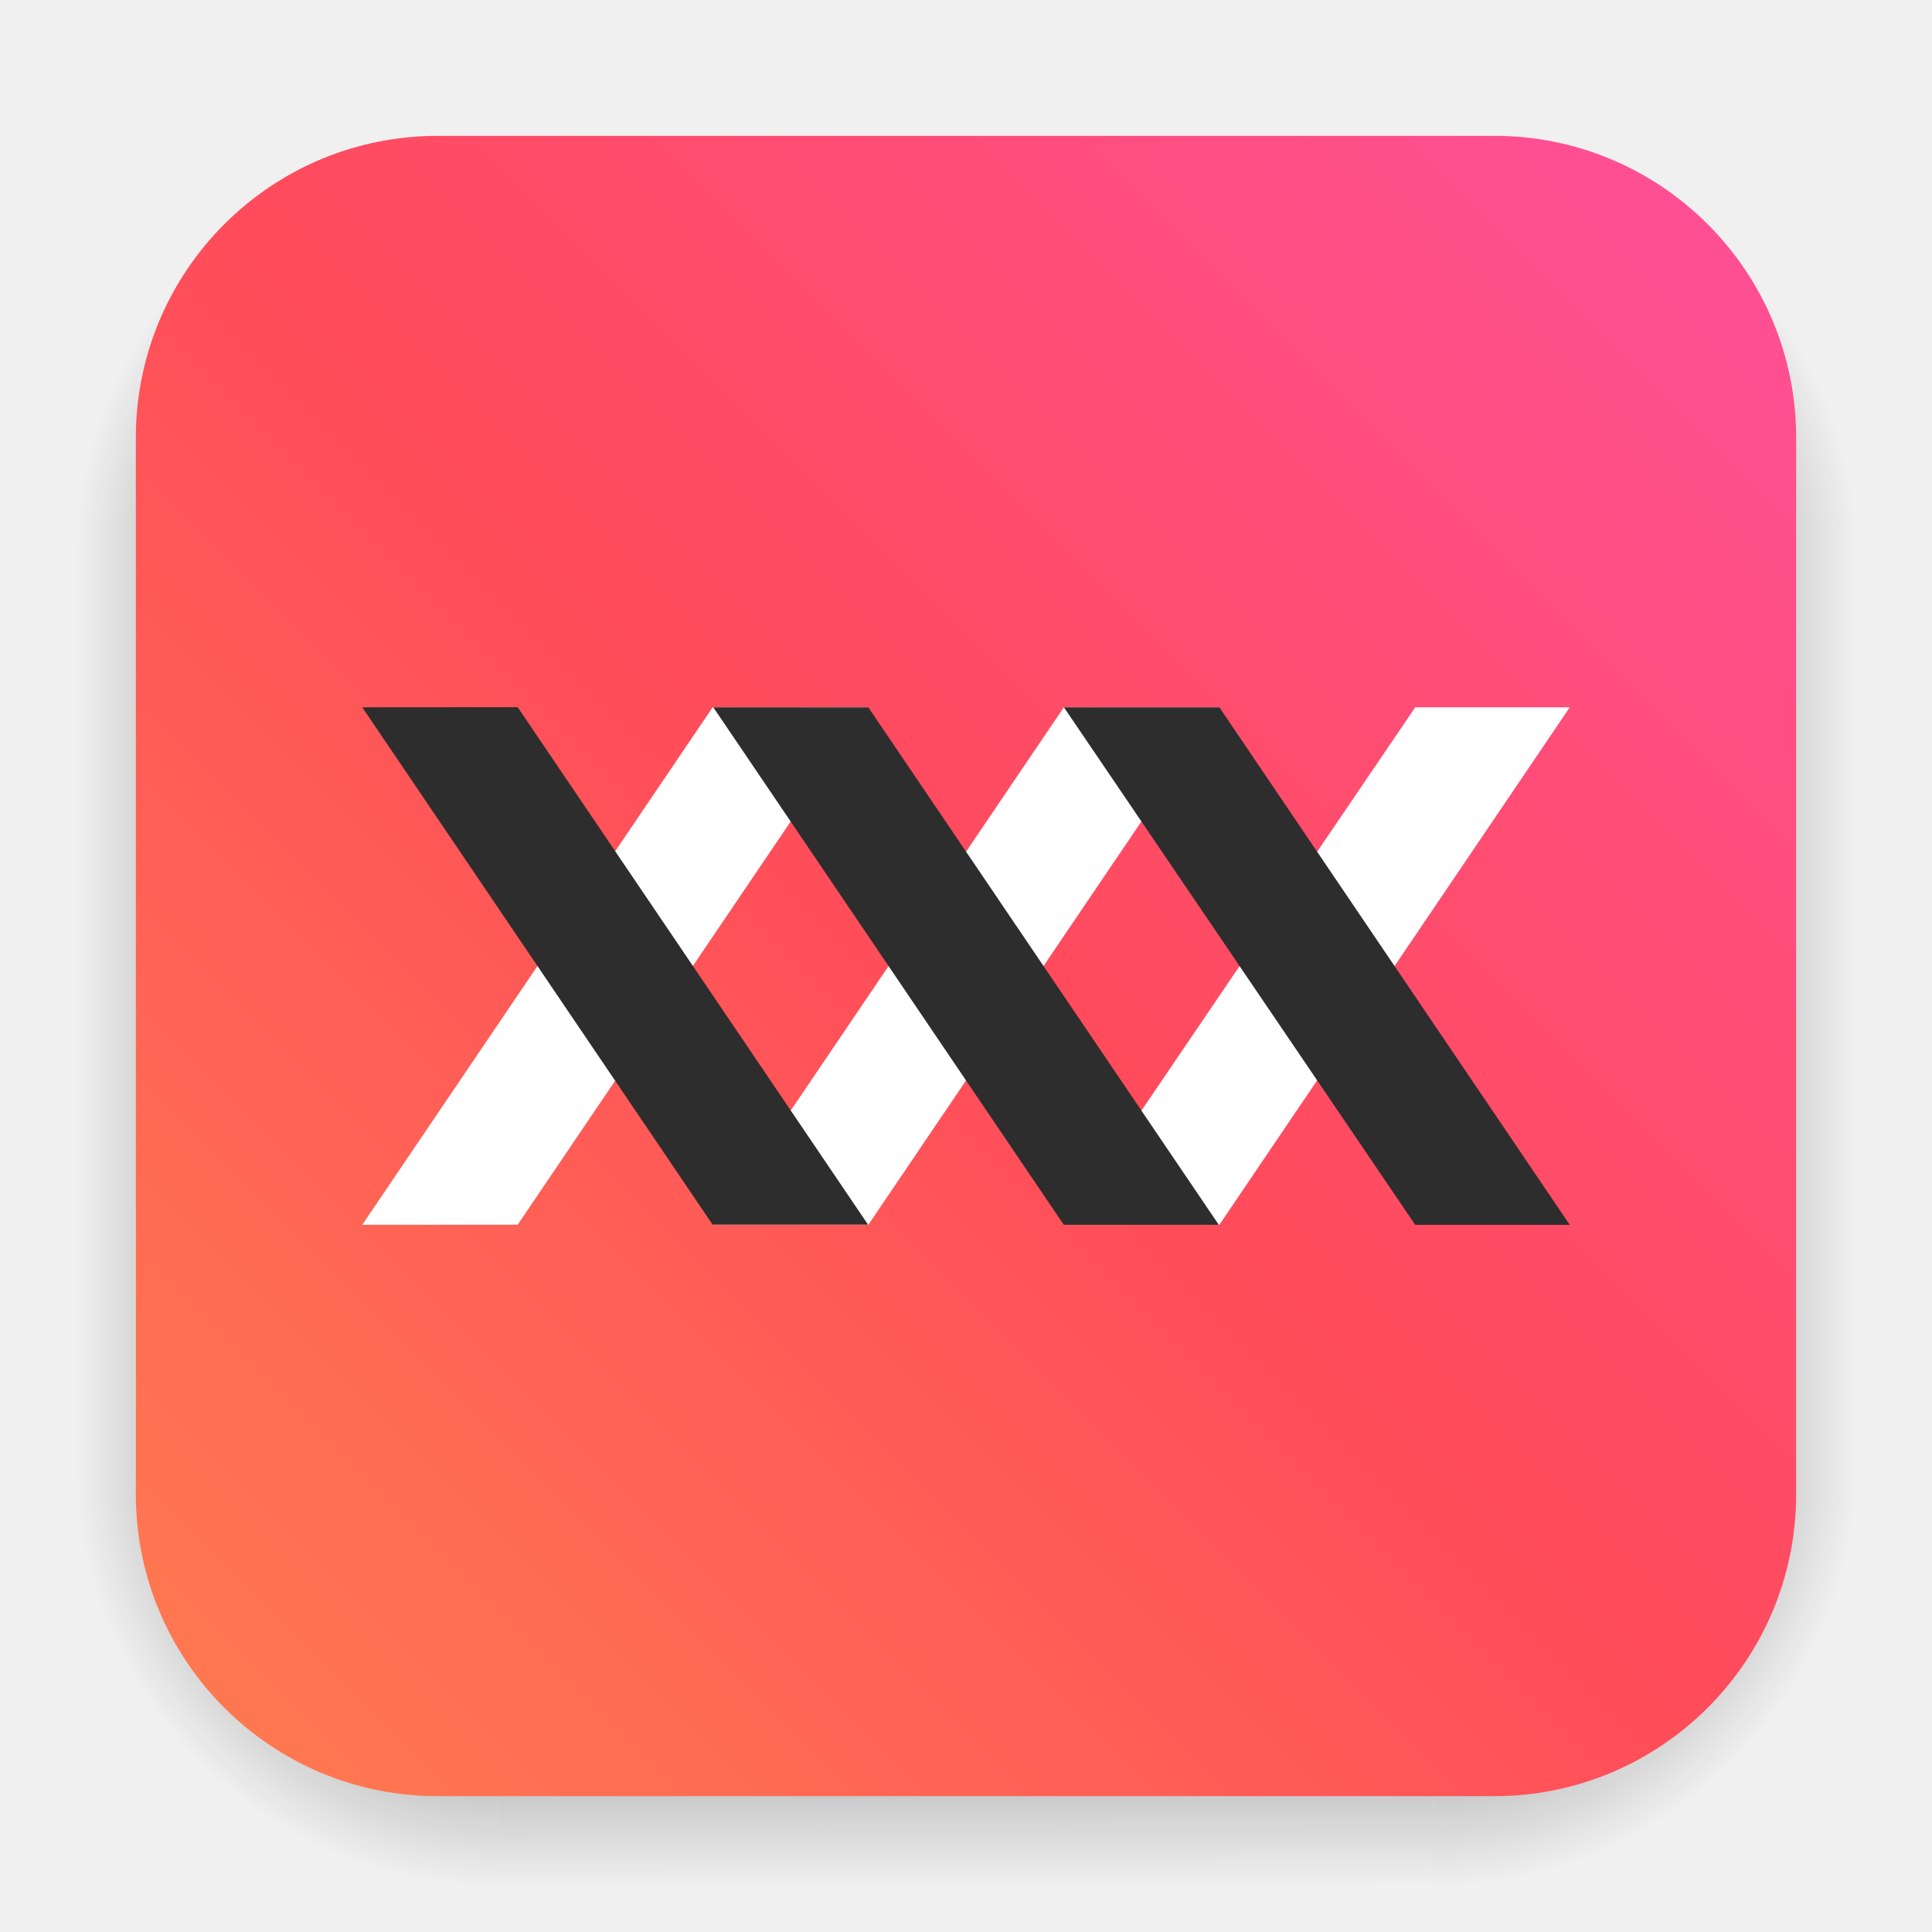
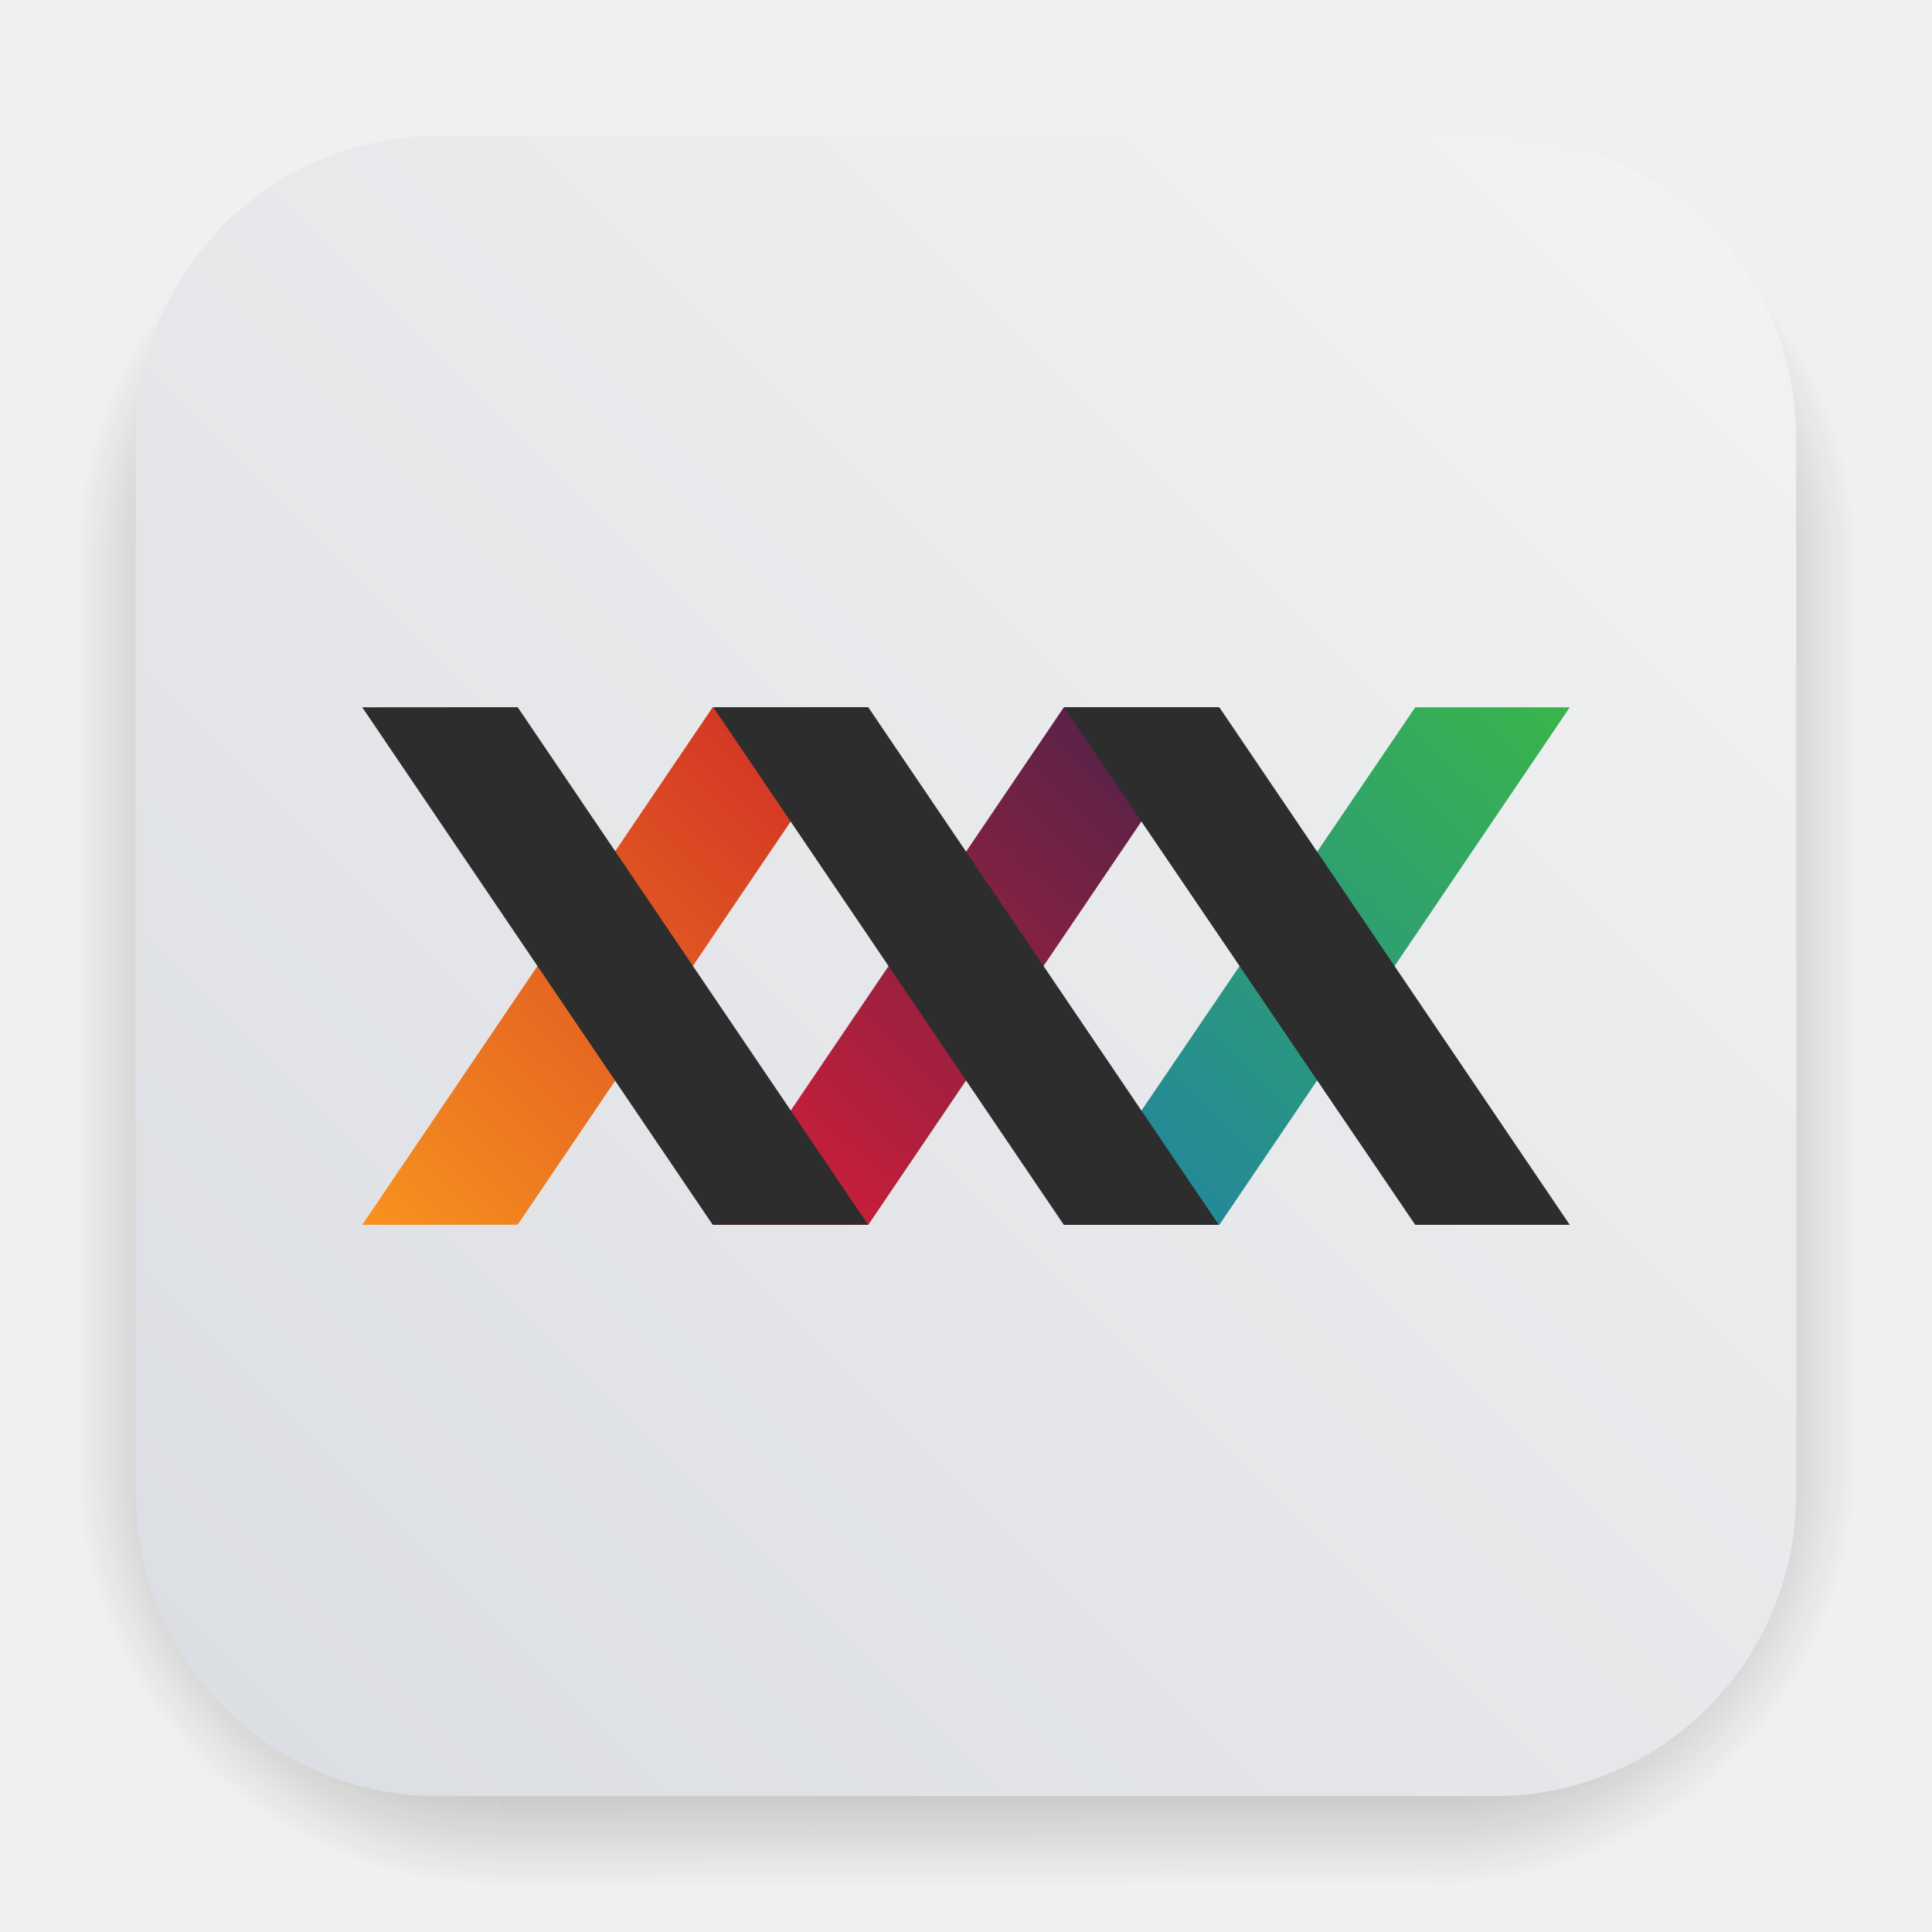
- <svg xmlns="http://www.w3.org/2000/svg" version="1.1" viewBox="0 0 64 64" id="svg27" width="64" height="64">
+ <svg xmlns="http://www.w3.org/2000/svg" xmlns:xlink="http://www.w3.org/1999/xlink" version="1.1" viewBox="0 0 64 64" id="svg27" width="64" height="64">
  <defs id="defs7">
+     <linearGradient id="linearGradient23">
+       <stop style="stop-color:#39b54a;stop-opacity:1;" offset="0" id="stop23" />
+       <stop style="stop-color:#2081a6;stop-opacity:1;" offset="1" id="stop24" />
+     </linearGradient>
+     <linearGradient id="linearGradient21">
+       <stop style="stop-color:#45234a;stop-opacity:1;" offset="0" id="stop21" />
+       <stop style="stop-color:#db1e38;stop-opacity:1;" offset="1" id="stop22" />
+     </linearGradient>
+     <linearGradient id="linearGradient18">
+       <stop style="stop-color:#ce2826;stop-opacity:1;" offset="0" id="stop19" />
+       <stop style="stop-color:#f7931e;stop-opacity:1;" offset="1" id="stop20" />
+     </linearGradient>
    <linearGradient id="df16bf17" x2="0" y1="1" y2="47" gradientUnits="userSpaceOnUse" gradientTransform="matrix(1.27665,0,0,1.27665,-78.11374,-0.2766501)">
      <stop style="stop-color:#eee" offset="0" id="stop2" />
      <stop style="stop-color:#e4e4e4" offset="1" id="stop4" />
    </linearGradient>
    <filter id="filter1057" x="-.027" y="-.027" width="1.054" height="1.054" color-interpolation-filters="sRGB">
      <feGaussianBlur stdDeviation="0.619" id="feGaussianBlur862" />
    </filter>
    <linearGradient id="linearGradient1053" x1="-127" x2="-72" y1="60" y2="5" gradientTransform="translate(131.5,-0.51)" gradientUnits="userSpaceOnUse">
-       <stop stop-color="#ff7d50" offset="0" id="stop865" />
-       <stop stop-color="#ff4b5a" offset=".506" id="stop867" />
-       <stop stop-color="#ff509b" offset="1" id="stop869" />
+       <stop stop-color="#ff7d50" offset="0" id="stop865" style="stop-color:#dadde2;stop-opacity:1;" />
+       <stop stop-color="#ff509b" offset="1" id="stop869" style="stop-color:#f3f3f3;stop-opacity:1;" />
    </linearGradient>
    <radialGradient id="gradient_ds_br" cx="0" cy="0" r="1" gradientUnits="userSpaceOnUse" gradientTransform="matrix(13.9984,0.00477622,-0.00477841,14.0048,47.5016,48.4952)">
      <stop offset="0.65" id="stop1" />
-       <stop offset="1" stop-opacity="0" id="stop2" />
+       <stop offset="1" stop-opacity="0" id="stop3" />
    </radialGradient>
    <linearGradient id="gradient_ds_b" x1="30.449" y1="48.5" x2="30.492" y2="62.5" gradientUnits="userSpaceOnUse">
-       <stop offset="0.654" id="stop3" />
-       <stop offset="1" stop-opacity="0" id="stop4" />
+       <stop offset="0.654" id="stop5" />
+       <stop offset="1" stop-opacity="0" id="stop6" />
    </linearGradient>
    <radialGradient id="gradient_ds_bl" cx="0" cy="0" r="1" gradientUnits="userSpaceOnUse" gradientTransform="matrix(0,14,-14,0,16.5,48.5)">
-       <stop offset="0.65" id="stop5" />
-       <stop offset="1" stop-opacity="0" id="stop6" />
+       <stop offset="0.65" id="stop7" />
+       <stop offset="1" stop-opacity="0" id="stop8" />
    </radialGradient>
    <linearGradient id="gradient_ds_r" x1="47.5" y1="33.5" x2="61.5" y2="33.501" gradientUnits="userSpaceOnUse">
-       <stop offset="0.649" id="stop7" />
-       <stop offset="1" stop-opacity="0" id="stop8" />
-     </linearGradient>
-     <linearGradient id="gradient_ds_l" x1="16.5" y1="33.895" x2="2.5" y2="33.895" gradientUnits="userSpaceOnUse">
      <stop offset="0.649" id="stop9" />
      <stop offset="1" stop-opacity="0" id="stop10" />
    </linearGradient>
+     <linearGradient id="gradient_ds_l" x1="16.5" y1="33.895" x2="2.5" y2="33.895" gradientUnits="userSpaceOnUse">
+       <stop offset="0.649" id="stop11" />
+       <stop offset="1" stop-opacity="0" id="stop12" />
+     </linearGradient>
    <radialGradient id="gradient_ds_tr" cx="0" cy="0" r="1" gradientTransform="matrix(0.00843236,-14,14.0084,0.0189842,47.4916,18.5)" gradientUnits="userSpaceOnUse">
-       <stop offset="0.65" id="stop11" />
-       <stop offset="1" stop-opacity="0" id="stop12" />
+       <stop offset="0.65" id="stop13" />
+       <stop offset="1" stop-opacity="0" id="stop14" />
    </radialGradient>
    <linearGradient id="gradient_ds_t" x1="29.98" y1="18.5" x2="29.916" y2="4.5" gradientUnits="userSpaceOnUse">
-       <stop offset="0.649" id="stop13" />
-       <stop offset="1" stop-opacity="0" id="stop14" />
+       <stop offset="0.649" id="stop15" />
+       <stop offset="1" stop-opacity="0" id="stop16" />
    </linearGradient>
    <radialGradient id="gradient_ds_tl" cx="0" cy="0" r="1" gradientTransform="matrix(-0.00843236,-14,-14.0084,0.0189842,16.5084,18.5)" gradientUnits="userSpaceOnUse">
-       <stop offset="0.65" id="stop15" />
-       <stop offset="1" stop-opacity="0" id="stop16" />
+       <stop offset="0.65" id="stop17" />
+       <stop offset="1" stop-opacity="0" id="stop18" />
    </radialGradient>
+     <linearGradient xlink:href="#linearGradient18" id="linearGradient20" x1="-51.826" y1="18.873" x2="-74.284" y2="41.853" gradientUnits="userSpaceOnUse" />
+     <linearGradient xlink:href="#linearGradient21" id="linearGradient22" x1="-36.254" y1="18.873" x2="-58.695" y2="41.853" gradientUnits="userSpaceOnUse" />
+     <linearGradient xlink:href="#linearGradient23" id="linearGradient24" x1="-20.664" y1="18.873" x2="-43.131" y2="41.853" gradientUnits="userSpaceOnUse" />
  </defs>
  <g id="ds" opacity="0.25">
    <path id="ds-br" d="m 47.5,48.5 h 14 v 14 h -14 z" fill="url(#gradient_ds_br)" style="fill:url(#gradient_ds_br)" />
    <path id="ds-b" d="m 16.5,48.5 h 31 v 14 h -31 z" fill="url(#gradient_ds_b)" style="fill:url(#gradient_ds_b)" />
    <path id="ds-bl" d="m 2.5,48.5 h 14 v 14 h -14 z" fill="url(#gradient_ds_bl)" style="fill:url(#gradient_ds_bl)" />
    <path id="ds-r" d="m 47.5,18.5 h 14 v 30 h -14 z" fill="url(#gradient_ds_r)" style="fill:url(#gradient_ds_r)" />
    <path id="ds-l" d="m 2.5,18.5 h 14 v 30 h -14 z" fill="url(#gradient_ds_l)" style="fill:url(#gradient_ds_l)" />
    <path id="ds-tr" d="m 47.5,4.5 h 14 v 14 h -14 z" fill="url(#gradient_ds_tr)" style="fill:url(#gradient_ds_tr)" />
    <path id="ds-t" d="m 16.5,4.5 h 31 v 14 h -31 z" fill="url(#gradient_ds_t)" style="fill:url(#gradient_ds_t)" />
    <path id="ds-tl" d="m 16.5,4.5 h -14 v 14 h 14 z" fill="url(#gradient_ds_tl)" style="fill:url(#gradient_ds_tl)" />
  </g>
  <rect x="4.5" y="4.5" width="55" height="55" fill="url(#linearGradient1053)" stroke-linecap="round" stroke-width="2.744" id="bg" style="fill:url(#linearGradient1053)" rx="10" />
  <g id="art" transform="matrix(0.746,0,0,0.746,67.41571,9.351143)">
-     <path d="M -27.526,18.873 -43.126,41.853 h 6.902 l 15.56,-22.98" style="fill:#ffffff;fill-opacity:1;stroke-width:1.277" id="path987" />
-     <path d="m -58.724,18.873 -15.56,22.98 6.902,-0.005 L -51.822,18.868" style="fill:#ffffff;fill-opacity:1;stroke-width:1.277" id="path989" />
-     <path d="m -51.812,41.853 h -6.882 l 15.564,-22.98 h 6.877" style="fill:#ffffff;fill-opacity:1;stroke-width:1.277" id="path991" />
+     <path d="M -27.526,18.873 -43.126,41.853 h 6.902 l 15.56,-22.98" style="fill:url(#linearGradient24);fill-opacity:1;stroke-width:1.277" id="path987" />
+     <path d="m -58.724,18.873 -15.56,22.98 6.902,-0.005 L -51.822,18.868" style="fill:url(#linearGradient20);fill-opacity:1;stroke-width:1.277" id="path989" />
+     <path d="m -51.812,41.853 h -6.882 l 15.564,-22.98 h 6.877" style="fill:url(#linearGradient22);fill-opacity:1;stroke-width:1.277" id="path991" />
    <path d="m -67.382,18.868 -6.902,0.005 15.56,22.975 h 6.902 z m 8.687,0.005 15.564,22.98 h 6.882 L -51.813,18.873 Z m 15.569,0 15.599,22.98 h 6.862 L -36.224,18.873 Z" style="fill:#2d2d2d;stroke-width:1.277" id="path993" />
  </g>
</svg>
